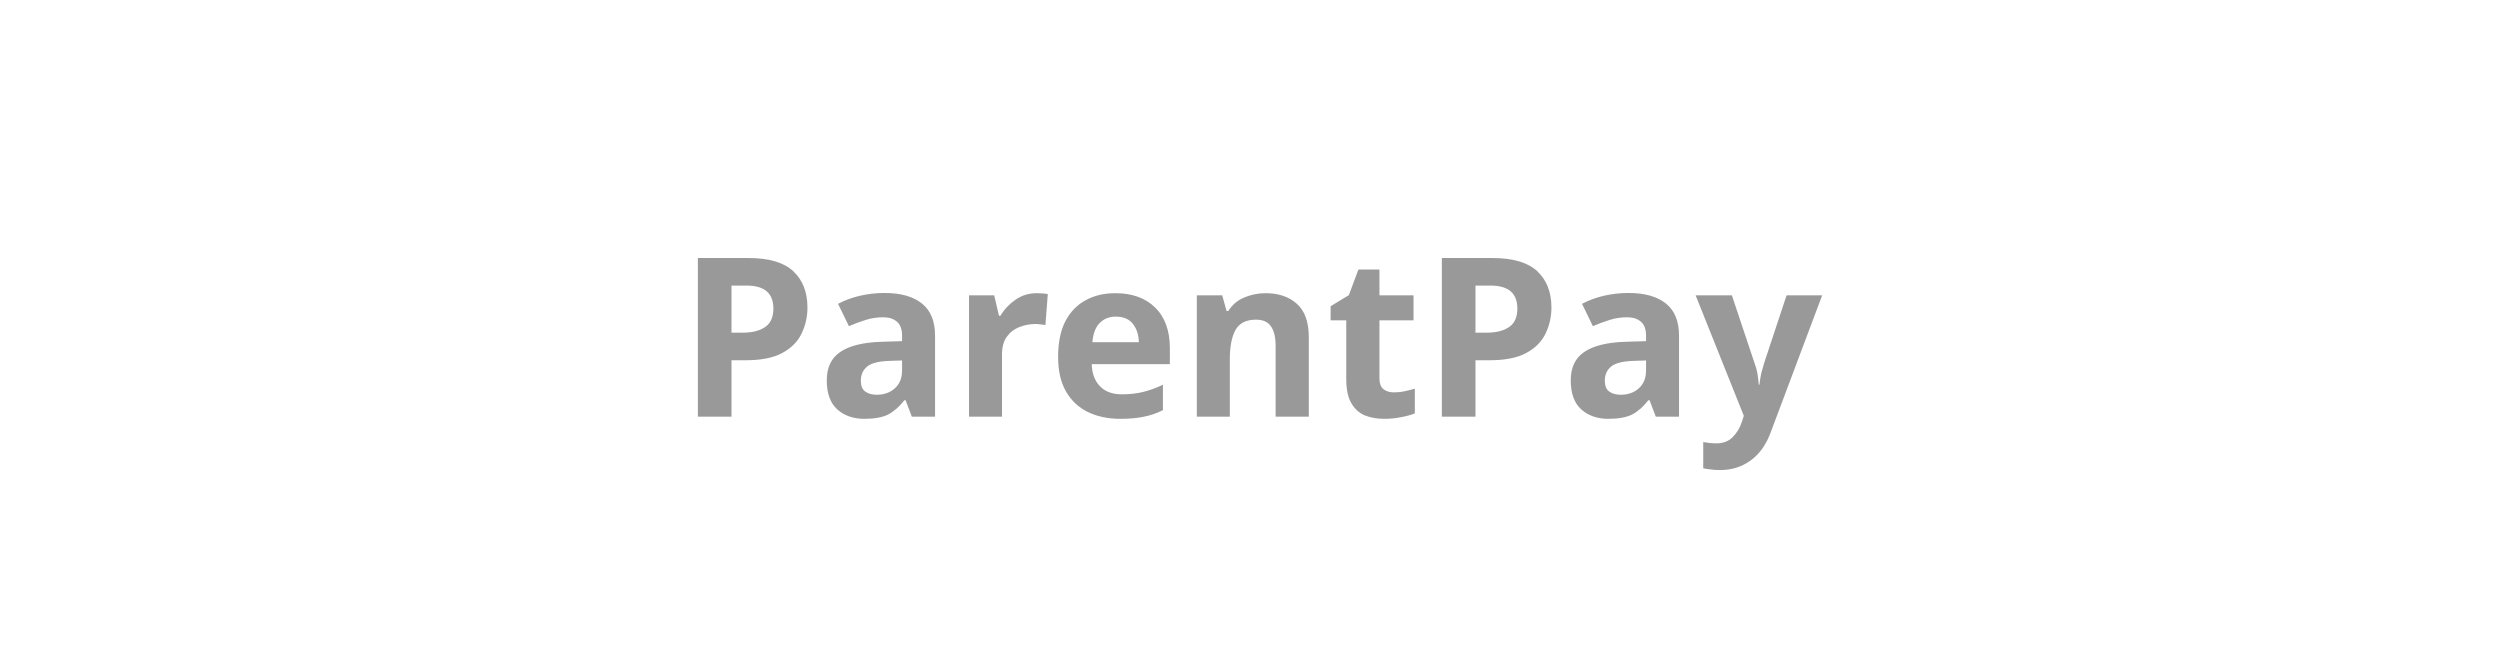
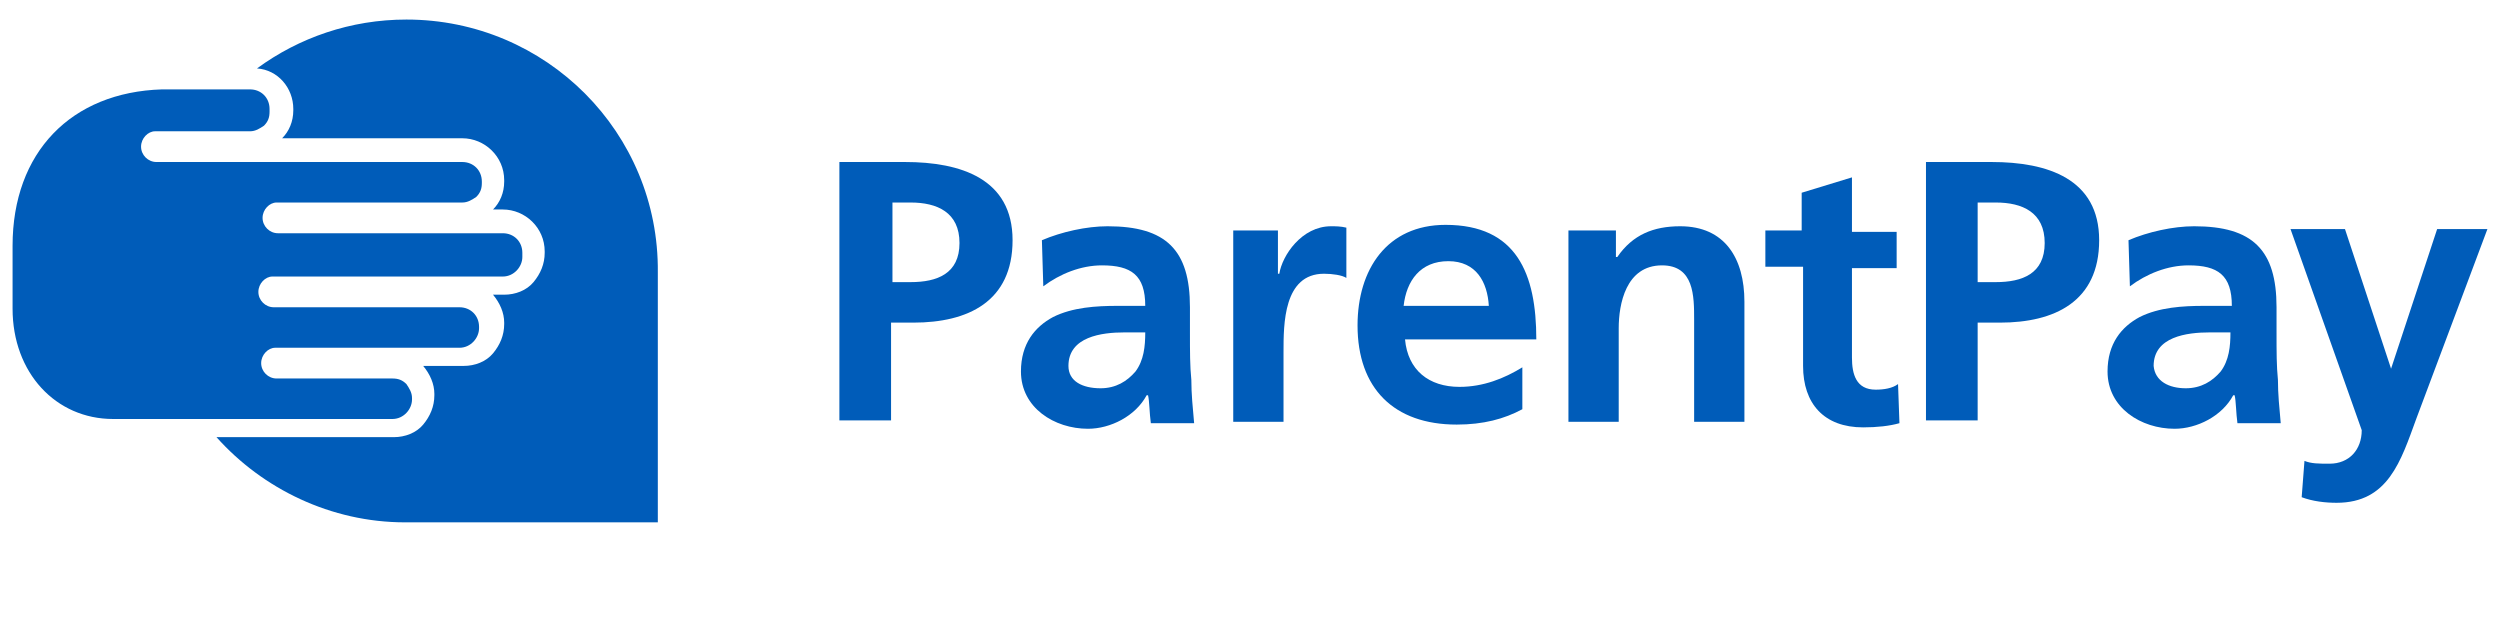
- <svg xmlns="http://www.w3.org/2000/svg" viewBox="0 0 180 48">
-   <text x="90" y="30" text-anchor="middle" font-family="system-ui, sans-serif" font-size="16" font-weight="600" fill="#999">ParentPay</text>
+ <svg xmlns="http://www.w3.org/2000/svg" version="1.1" id="Layer_2_00000008833966333109905600000017695792367829045889_" x="0px" y="0px" viewBox="0 0 179 45" style="enable-background:new 0 0 179 45;" xml:space="preserve">
+   <style type="text/css">
+ 	.st0{fill:#005CB9;}
+ </style>
+   <g>
+     <g>
+       <path class="st0" d="M29.1,1.4c-4,0-7.7,1.3-10.7,3.5C19.9,5,21,6.3,21,7.8v0.1c0,0.8-0.3,1.5-0.8,2h0.7h0.2h12c1.6,0,3,1.3,3,3    V13c0,0.8-0.3,1.5-0.8,2H36c1.6,0,3,1.3,3,3v0.1c0,0.8-0.3,1.5-0.8,2.1s-1.3,0.9-2.1,0.9H36h-0.7c0.5,0.6,0.8,1.3,0.8,2v0.1    c0,0.8-0.3,1.5-0.8,2.1s-1.3,0.9-2.1,0.9h-0.1h-2.8c0.5,0.6,0.8,1.3,0.8,2v0.1c0,0.8-0.3,1.5-0.8,2.1s-1.3,0.9-2.1,0.9h-0.1H17.7    h-1.6h-0.6c3.3,3.7,8.2,6.1,13.5,6.1h18.1V19.5C47.2,9.5,39.1,1.4,29.1,1.4z" />
+       <path class="st0" d="M37.4,18.1c0-0.8-0.6-1.4-1.4-1.4h-2.8l0,0l0,0l0,0H19.9c-0.6,0-1.1-0.5-1.1-1.1s0.5-1.1,1-1.1l0,0h13.3l0,0    c0.4,0,0.7-0.2,1-0.4c0.3-0.3,0.4-0.6,0.4-1V13c0-0.8-0.6-1.4-1.4-1.4H17.3h-4.5h-1.6c-0.6,0-1.1-0.5-1.1-1.1s0.5-1.1,1-1.1l0,0    h2.8h3.2h0.1h0.7c0.4,0,0.7-0.2,1-0.4c0.3-0.3,0.4-0.6,0.4-1V7.8c0-0.8-0.6-1.4-1.4-1.4h-1.4h-4.9l0,0C5.1,6.6,0.9,10.9,0.9,17.6    v4.5C0.9,26.7,4,30,8.1,30h6.2h3.4l0,0h10.4l0,0c0.8,0,1.4-0.7,1.4-1.4v-0.1c0-0.4-0.2-0.7-0.4-1c-0.3-0.3-0.6-0.4-1-0.4h-8.3    c-0.6,0-1.1-0.5-1.1-1.1s0.5-1.1,1-1.1l0,0h8.2l0,0h5l0,0c0.8,0,1.4-0.7,1.4-1.4v-0.1c0-0.8-0.6-1.4-1.4-1.4H19.6    c-0.6,0-1.1-0.5-1.1-1.1s0.5-1.1,1-1.1l0,0h13.3H36l0,0c0.8,0,1.4-0.7,1.4-1.4V18.1L37.4,18.1z" />
+     </g>
+     <g>
+       <path class="st0" d="M60.1,11.6h4.7c4,0,7.7,1.2,7.7,5.6s-3.2,5.9-7.1,5.9h-1.6v7h-3.7C60.1,30.1,60.1,11.6,60.1,11.6z M63.9,20.2    h1.3c1.9,0,3.5-0.6,3.5-2.8s-1.6-2.9-3.5-2.9h-1.3C63.9,14.5,63.9,20.2,63.9,20.2z" />
+       <path class="st0" d="M74.6,17.2c1.4-0.6,3.2-1,4.7-1c4.2,0,5.9,1.7,5.9,5.8v1.8c0,1.4,0,2.4,0.1,3.4c0,1,0.1,2,0.2,3.1h-3.1    c-0.1-0.7-0.1-1.6-0.2-2h-0.1c-0.8,1.5-2.6,2.4-4.2,2.4c-2.4,0-4.8-1.5-4.8-4.1c0-2,1-3.2,2.3-3.9c1.4-0.7,3.1-0.8,4.6-0.8h2    c0-2.2-1-2.9-3.1-2.9c-1.5,0-3,0.6-4.2,1.5L74.6,17.2L74.6,17.2z M78.8,27.8c1.1,0,1.9-0.5,2.5-1.2c0.6-0.8,0.7-1.8,0.7-2.8h-1.5    c-1.6,0-4,0.3-4,2.4C76.5,27.3,77.5,27.8,78.8,27.8z" />
+       <path class="st0" d="M88.3,16.5h3.2v3.1h0.1c0.2-1.3,1.6-3.4,3.7-3.4c0.3,0,0.7,0,1.1,0.1v3.6c-0.3-0.2-1-0.3-1.6-0.3    c-2.9,0-2.9,3.6-2.9,5.6v5h-3.6L88.3,16.5L88.3,16.5z" />
+       <path class="st0" d="M109,29.3c-1.3,0.7-2.8,1.1-4.7,1.1c-4.5,0-7.1-2.6-7.1-7.1c0-4,2.1-7.2,6.3-7.2c5.1,0,6.5,3.5,6.5,8.2h-9.4    c0.2,2.2,1.7,3.4,3.9,3.4c1.7,0,3.2-0.6,4.5-1.4L109,29.3L109,29.3z M106.6,21.9c-0.1-1.7-0.9-3.2-2.9-3.2s-3,1.4-3.2,3.2H106.6    L106.6,21.9z" />
+       <path class="st0" d="M112.3,16.5h3.4v1.9h0.1c1.1-1.6,2.6-2.2,4.5-2.2c3.2,0,4.6,2.3,4.6,5.4v8.6h-3.6v-7.3c0-1.7,0-3.9-2.3-3.9    c-2.6,0-3.1,2.8-3.1,4.5v6.7h-3.6V16.5L112.3,16.5z" />
+       <path class="st0" d="M129,19.1h-2.6v-2.6h2.6v-2.7l3.6-1.1v3.9h3.2v2.6h-3.2v6.4c0,1.2,0.3,2.3,1.7,2.3c0.6,0,1.2-0.1,1.6-0.4    l0.1,2.8c-0.7,0.2-1.6,0.3-2.6,0.3c-2.8,0-4.3-1.7-4.3-4.4v-7.1H129z" />
+       <path class="st0" d="M137.9,11.6h4.7c4,0,7.7,1.2,7.7,5.6s-3.2,5.9-7.1,5.9h-1.6v7h-3.7L137.9,11.6L137.9,11.6z M141.6,20.2h1.3    c1.9,0,3.5-0.6,3.5-2.8s-1.6-2.9-3.5-2.9h-1.3V20.2z" />
+       <path class="st0" d="M152.4,17.2c1.4-0.6,3.2-1,4.7-1c4.2,0,5.9,1.7,5.9,5.8v1.8c0,1.4,0,2.4,0.1,3.4c0,1,0.1,2,0.2,3.1h-3.1    c-0.1-0.7-0.1-1.6-0.2-2h-0.1c-0.8,1.5-2.6,2.4-4.2,2.4c-2.4,0-4.8-1.5-4.8-4.1c0-2,1-3.2,2.3-3.9c1.4-0.7,3.1-0.8,4.6-0.8h2    c0-2.2-1-2.9-3.1-2.9c-1.5,0-3,0.6-4.2,1.5L152.4,17.2L152.4,17.2z M156.5,27.8c1.1,0,1.9-0.5,2.5-1.2c0.6-0.8,0.7-1.8,0.7-2.8    h-1.5c-1.6,0-4,0.3-4,2.4C154.3,27.3,155.3,27.8,156.5,27.8L156.5,27.8z" />
+       <path class="st0" d="M171.2,26.4L171.2,26.4l3.3-10h3.6L173,30c-1.1,3-2,6-5.7,6c-0.8,0-1.7-0.1-2.5-0.4L165,33    c0.5,0.2,1,0.2,1.8,0.2c1.4,0,2.3-1,2.3-2.4L164,16.4h3.9L171.2,26.4L171.2,26.4z" />
+     </g>
+   </g>
</svg>
